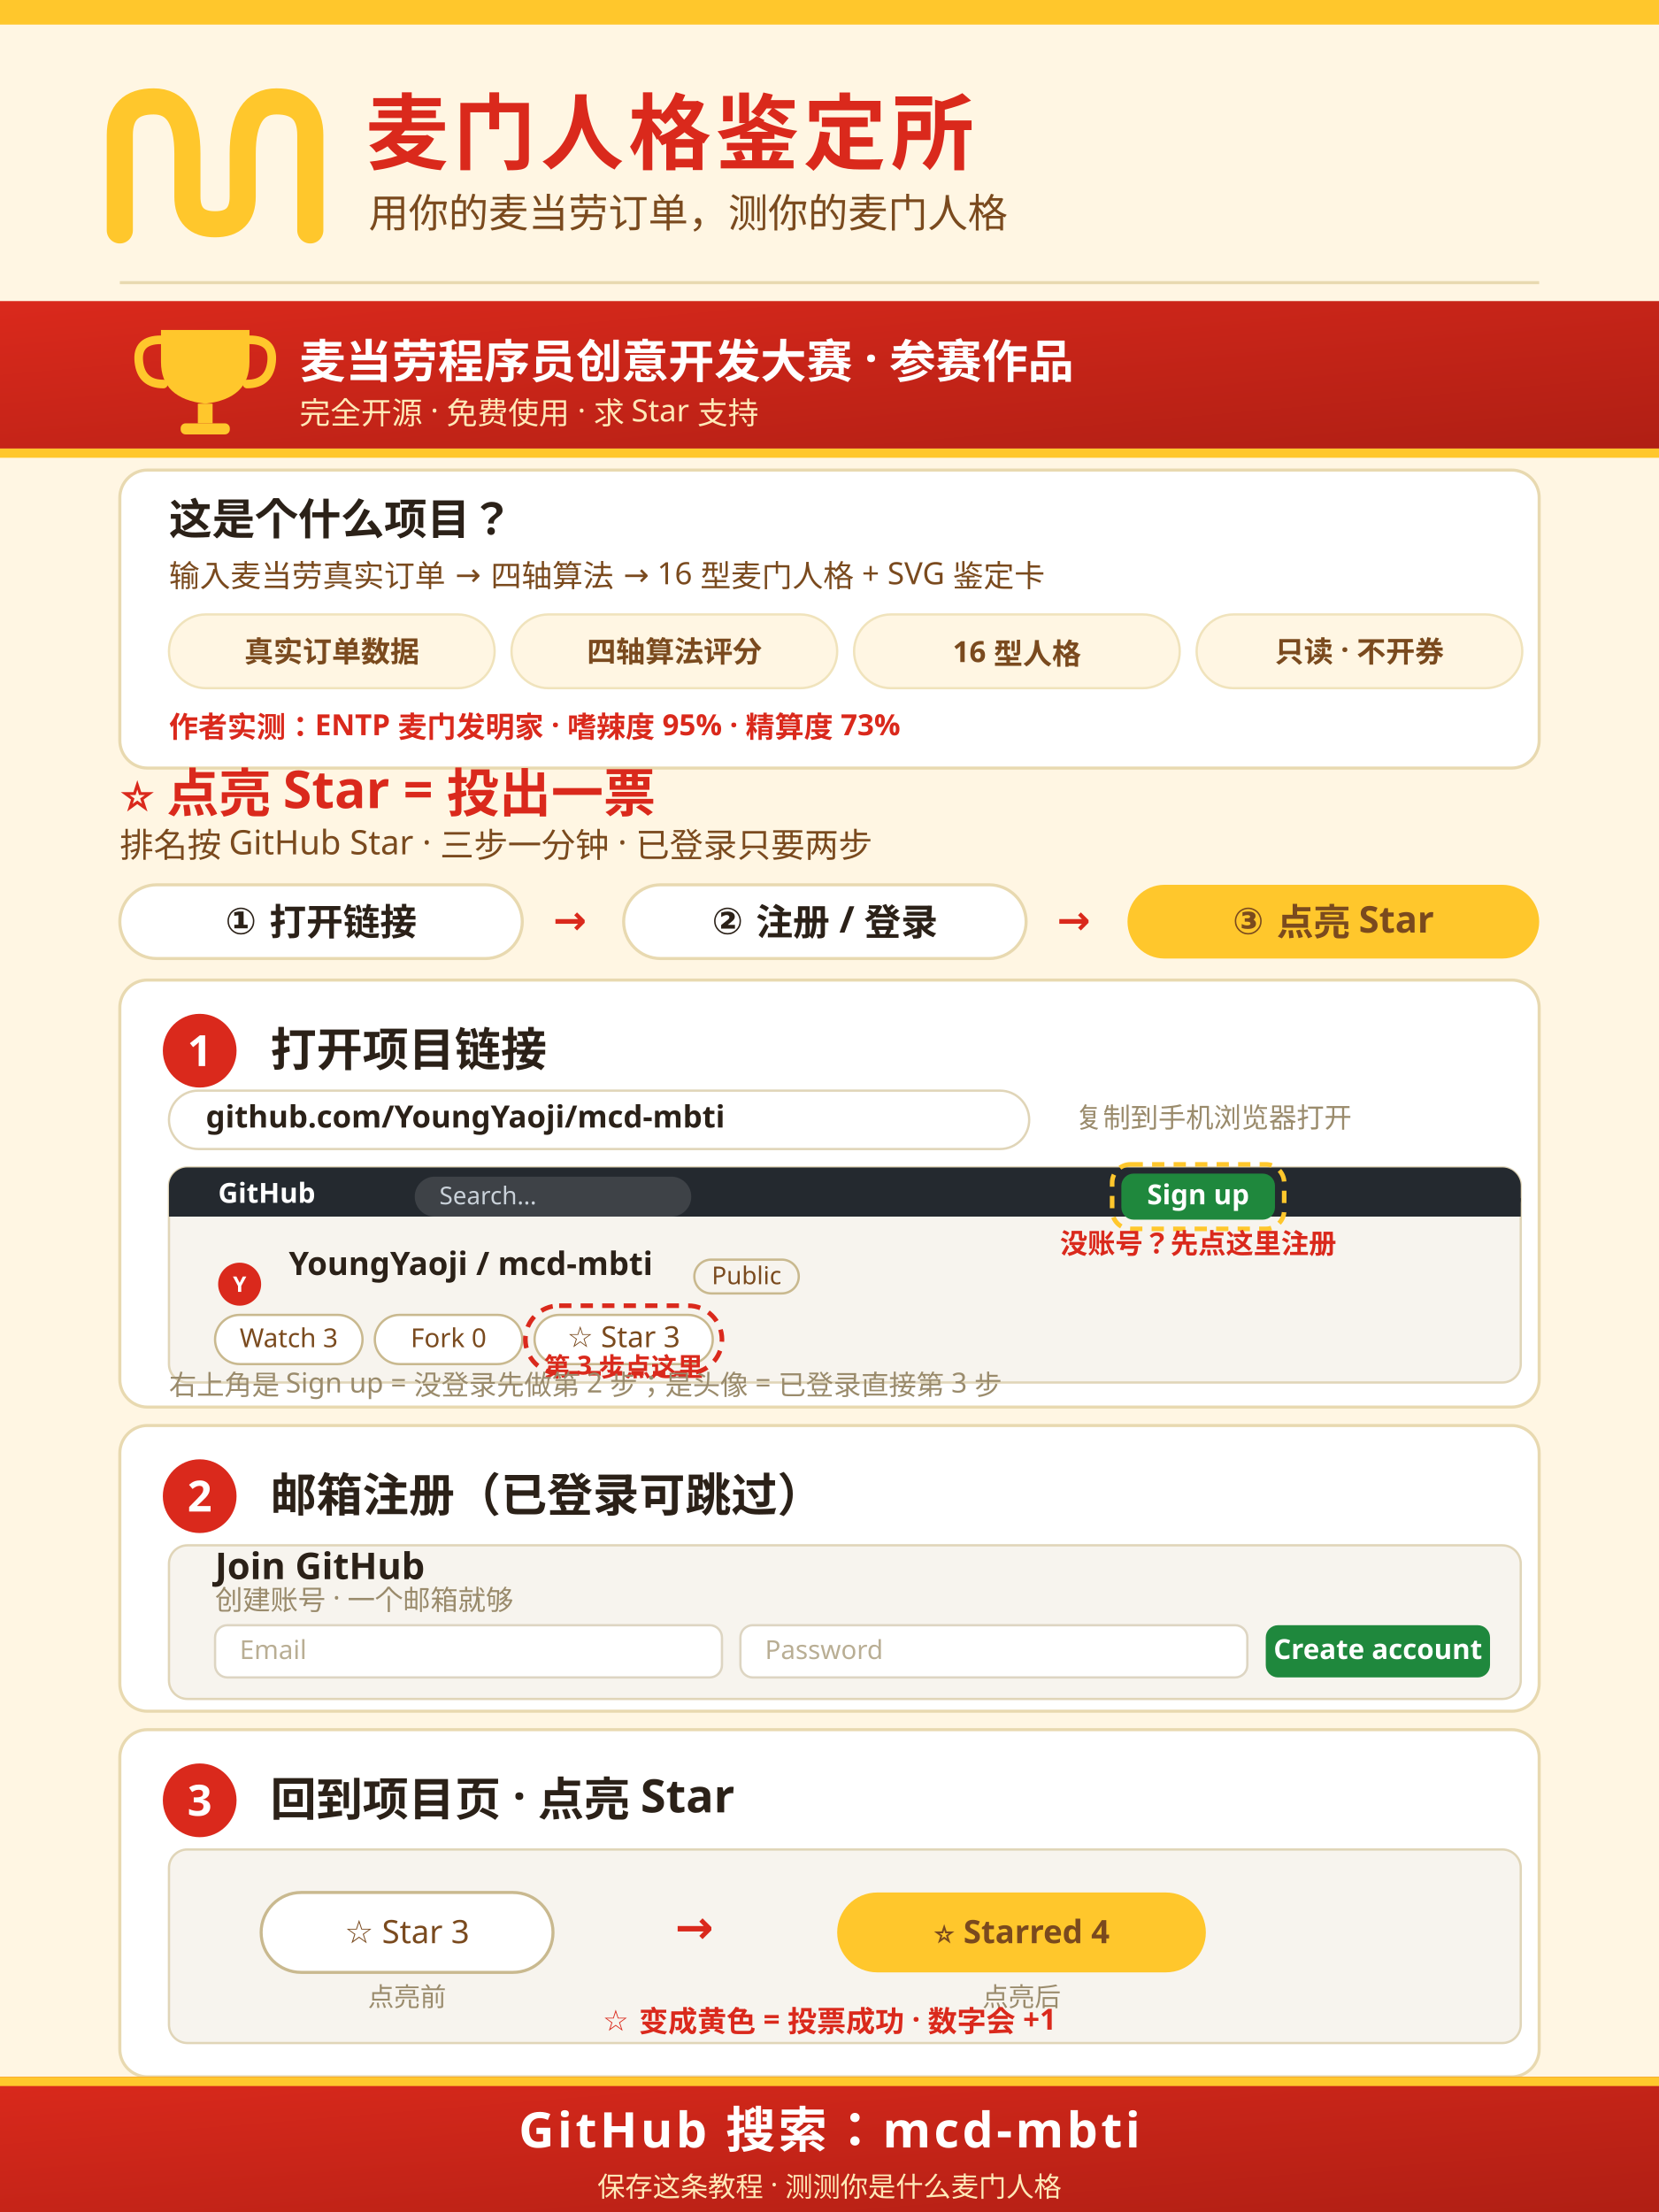
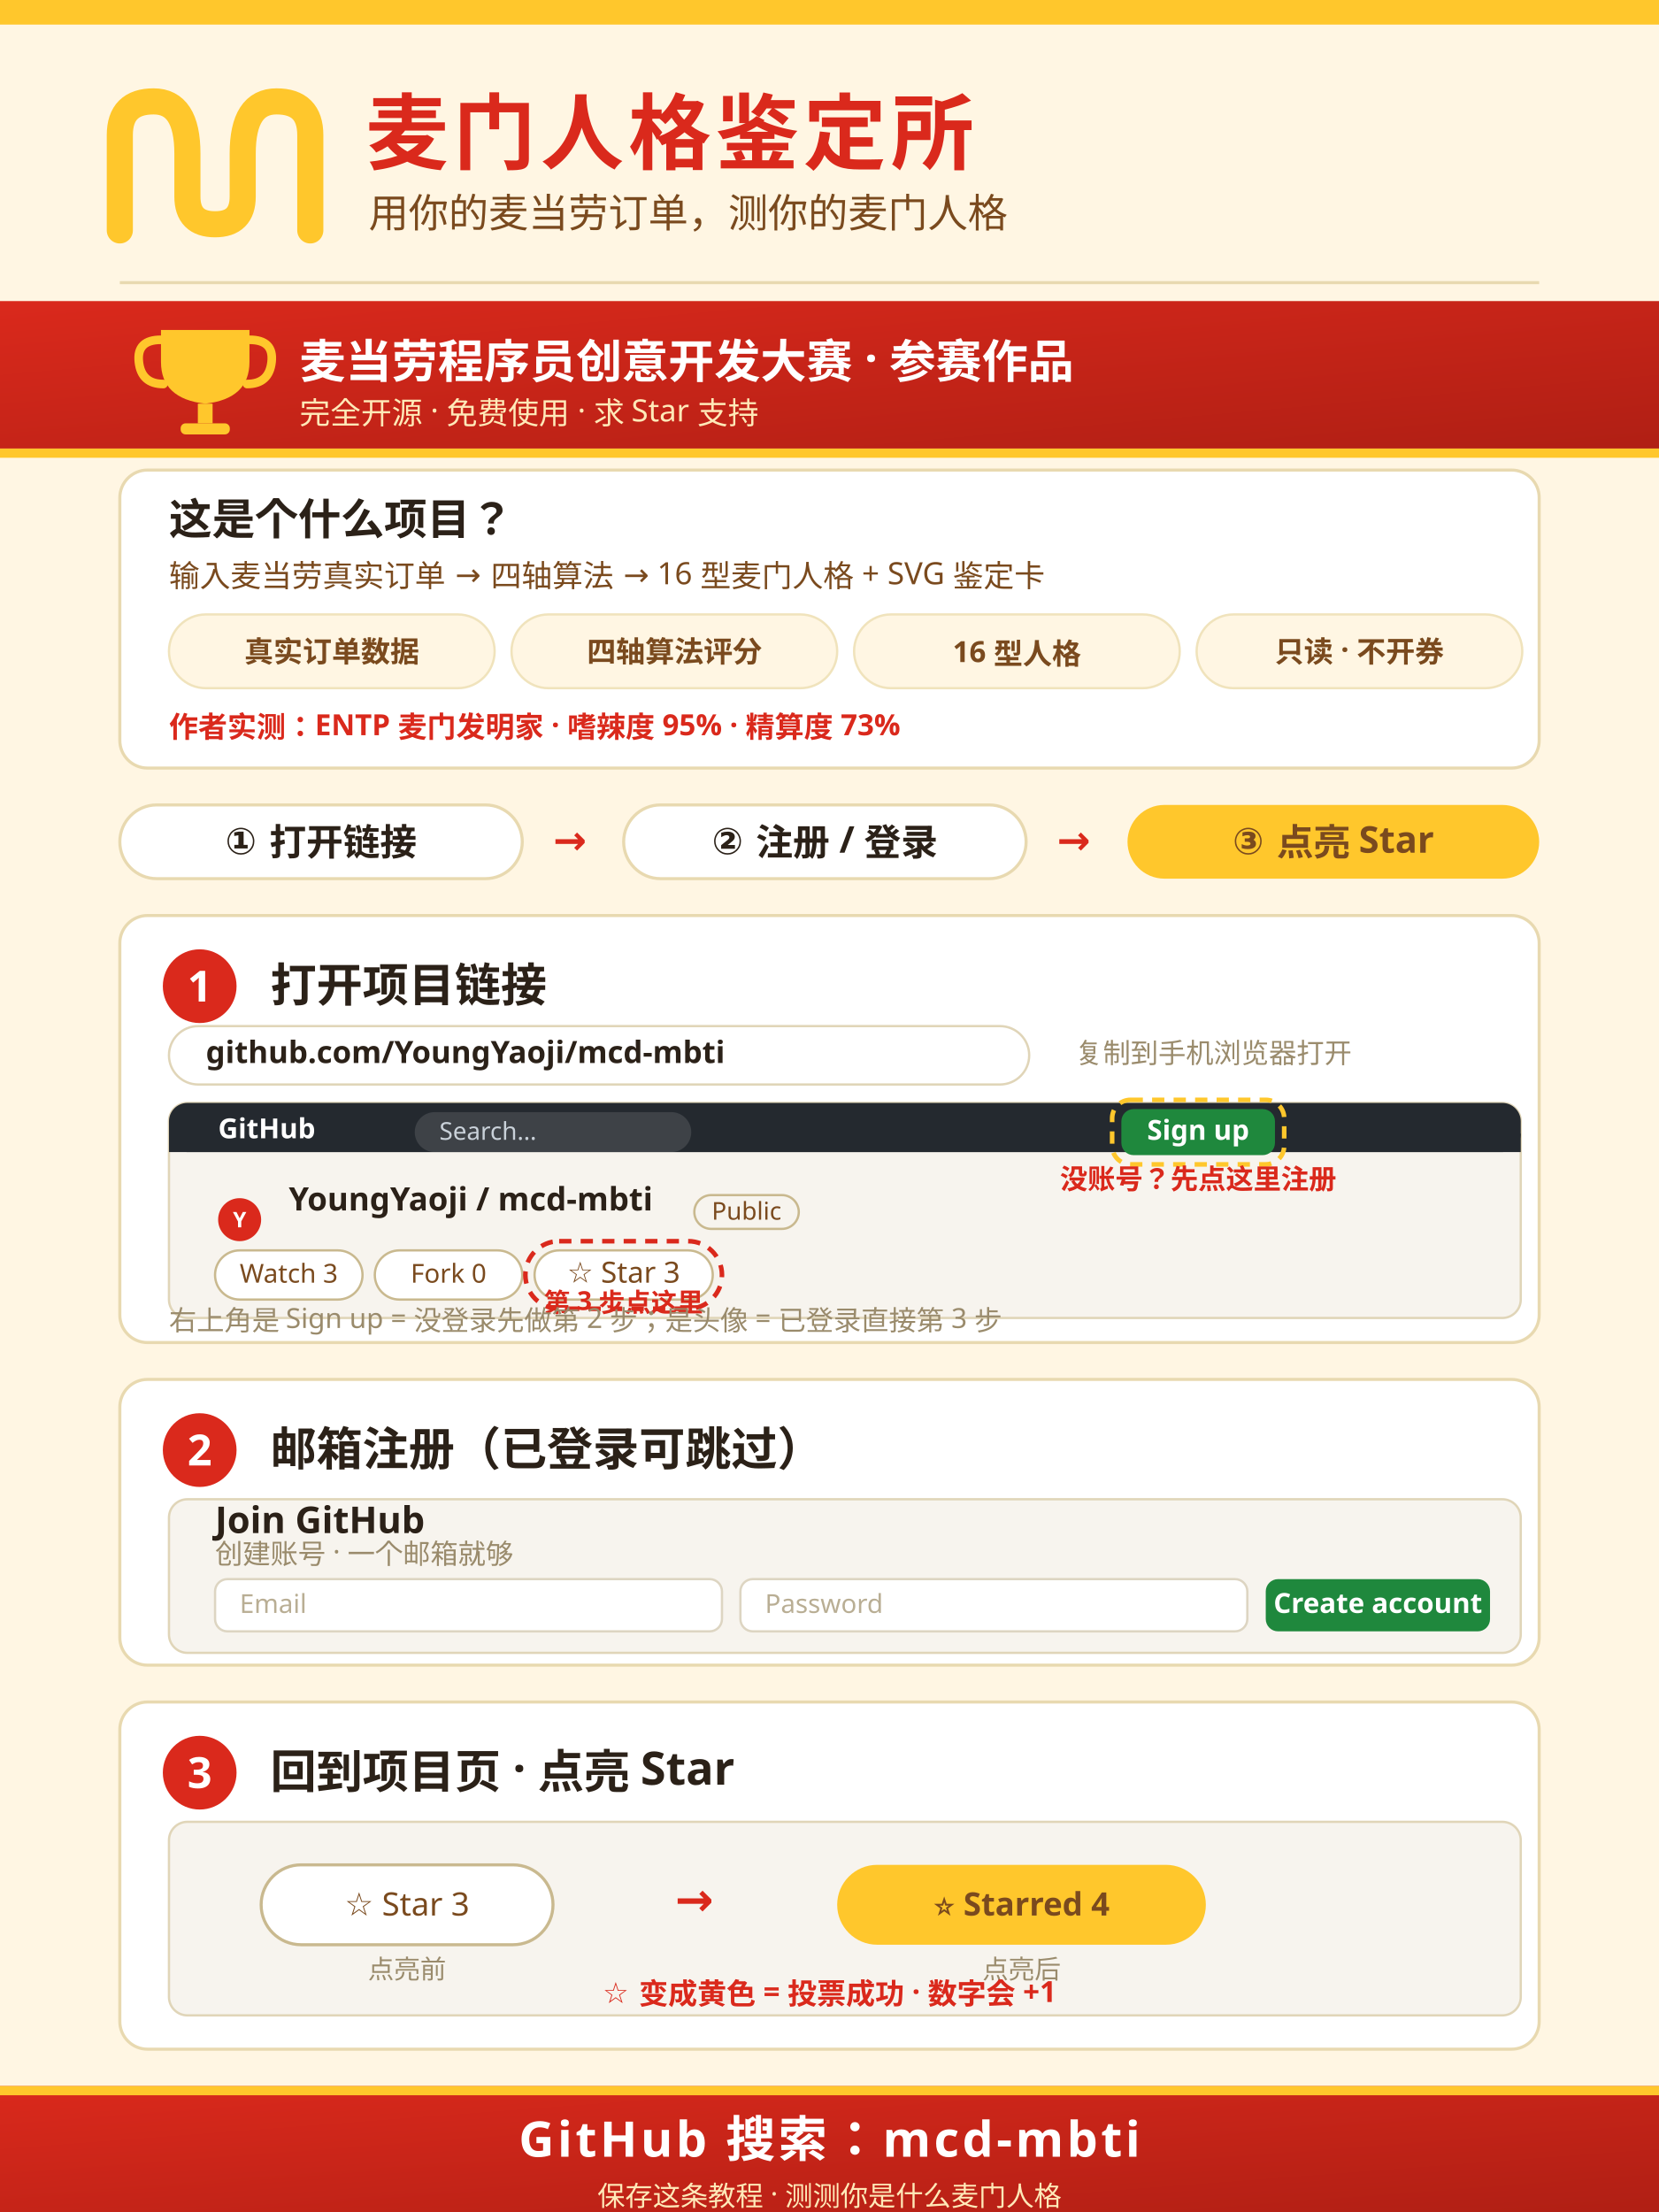
<svg xmlns="http://www.w3.org/2000/svg" width="1080" height="1440" viewBox="0 0 1080 1440">
  <defs>
    <linearGradient id="hdr" x1="0" y1="0" x2="1" y2="1">
      <stop offset="0" stop-color="#DA291C" />
      <stop offset="1" stop-color="#B01F14" />
    </linearGradient>
  </defs>
  <rect width="1080" height="1440" fill="#FFF6E3" />
  <rect width="1080" height="16" fill="#FFC72C" />
  <g transform="translate(78,58)">
    <path d="M 0 92 V 30 Q 0 8 22 8 Q 44 8 44 42 V 70 Q 44 88 62 88 Q 80 88 80 70 V 42 Q 80 8 102 8 Q 124 8 124 30 V 92" fill="none" stroke="#FFC72C" stroke-width="17" stroke-linecap="round" />
  </g>
  <text x="238" y="106" font-family="'Microsoft YaHei','PingFang SC',sans-serif" font-size="54" font-weight="900" fill="#DA291C" letter-spacing="3">麦门人格鉴定所</text>
  <text x="240" y="148" font-family="'Microsoft YaHei','PingFang SC',sans-serif" font-size="26" fill="#7A4A1E">用你的麦当劳订单，测你的麦门人格</text>
  <line x1="78" y1="184" x2="1002" y2="184" stroke="#E8D9B0" stroke-width="2" />
  <rect x="0" y="196" width="1080" height="96" fill="url(#hdr)" />
  <rect x="0" y="292" width="1080" height="6" fill="#FFC72C" />
  <g transform="translate(100,210) scale(0.8)">
    <path d="M 6 6 H 78 V 32 Q 78 62 42 66 Q 6 62 6 32 Z" fill="#FFC72C" />
    <path d="M 6 14 Q -14 14 -12 32 Q -10 50 8 50" fill="none" stroke="#FFC72C" stroke-width="7" stroke-linecap="round" />
    <path d="M 78 14 Q 98 14 96 32 Q 94 50 76 50" fill="none" stroke="#FFC72C" stroke-width="7" stroke-linecap="round" />
    <rect x="36" y="66" width="12" height="16" fill="#FFC72C" />
    <rect x="22" y="82" width="40" height="9" rx="4" fill="#FFC72C" />
  </g>
  <text x="195" y="246" font-family="'Microsoft YaHei','PingFang SC',sans-serif" font-size="30" font-weight="900" fill="#FFFFFF">麦当劳程序员创意开发大赛 · 参赛作品</text>
  <text x="195" y="276" font-family="'Microsoft YaHei','PingFang SC',sans-serif" font-size="20" fill="#FFE9B8">完全开源 · 免费使用 · 求 Star 支持</text>
  <rect x="78" y="306" width="924" height="194" rx="18" fill="#FFFFFF" stroke="#E8D9B0" stroke-width="2" />
  <text x="110" y="348" font-family="'Microsoft YaHei','PingFang SC',sans-serif" font-size="28" font-weight="900" fill="#2B2118">这是个什么项目？</text>
  <text x="110" y="382" font-family="'Microsoft YaHei','PingFang SC',sans-serif" font-size="20" fill="#7A4A1E">输入麦当劳真实订单 → 四轴算法 → 16 型麦门人格 + SVG 鉴定卡</text>
  <rect x="110" y="400" width="212" height="48" rx="24" fill="#FFF6E3" stroke="#F0E3BC" stroke-width="1.5" />
  <text x="216" y="431" font-family="'Microsoft YaHei','PingFang SC',sans-serif" font-size="19" font-weight="900" fill="#7A4A1E" text-anchor="middle">真实订单数据</text>
  <rect x="333" y="400" width="212" height="48" rx="24" fill="#FFF6E3" stroke="#F0E3BC" stroke-width="1.5" />
  <text x="439" y="431" font-family="'Microsoft YaHei','PingFang SC',sans-serif" font-size="19" font-weight="900" fill="#7A4A1E" text-anchor="middle">四轴算法评分</text>
  <rect x="556" y="400" width="212" height="48" rx="24" fill="#FFF6E3" stroke="#F0E3BC" stroke-width="1.5" />
  <text x="662" y="431" font-family="'Microsoft YaHei','PingFang SC',sans-serif" font-size="19" font-weight="900" fill="#7A4A1E" text-anchor="middle">16 型人格</text>
  <rect x="779" y="400" width="212" height="48" rx="24" fill="#FFF6E3" stroke="#F0E3BC" stroke-width="1.5" />
  <text x="885" y="431" font-family="'Microsoft YaHei','PingFang SC',sans-serif" font-size="19" font-weight="900" fill="#7A4A1E" text-anchor="middle">只读 · 不开券</text>
  <text x="110" y="480" font-family="'Microsoft YaHei','PingFang SC',sans-serif" font-size="19" font-weight="900" fill="#DA291C">作者实测：ENTP 麦门发明家 · 嗜辣度 95% · 精算度 73%</text>
-   <text x="78" y="528" font-family="'Microsoft YaHei','PingFang SC',sans-serif" font-size="34" font-weight="900" fill="#DA291C">⭐ 点亮 Star = 投出一票</text>
-   <text x="78" y="558" font-family="'Microsoft YaHei','PingFang SC',sans-serif" font-size="22" fill="#7A4A1E">排名按 GitHub Star · 三步一分钟 · 已登录只要两步</text>
-   <rect x="78" y="576" width="262" height="48" rx="24" fill="#FFFFFF" stroke="#E8D9B0" stroke-width="2" />
-   <text x="209" y="608" font-family="'Microsoft YaHei','PingFang SC',sans-serif" font-size="24" font-weight="900" fill="#2B2118" text-anchor="middle">① 打开链接</text>
-   <text x="371" y="608" font-family="'Microsoft YaHei',sans-serif" font-size="26" font-weight="900" fill="#DA291C" text-anchor="middle">→</text>
-   <rect x="406" y="576" width="262" height="48" rx="24" fill="#FFFFFF" stroke="#E8D9B0" stroke-width="2" />
-   <text x="537" y="608" font-family="'Microsoft YaHei','PingFang SC',sans-serif" font-size="24" font-weight="900" fill="#2B2118" text-anchor="middle">② 注册 / 登录</text>
-   <text x="699" y="608" font-family="'Microsoft YaHei',sans-serif" font-size="26" font-weight="900" fill="#DA291C" text-anchor="middle">→</text>
-   <rect x="734" y="576" width="268" height="48" rx="24" fill="#FFC72C" />
-   <text x="868" y="608" font-family="'Microsoft YaHei','PingFang SC',sans-serif" font-size="24" font-weight="900" fill="#7A4A1E" text-anchor="middle">③ 点亮 Star</text>
-   <rect x="78" y="638" width="924" height="278" rx="18" fill="#FFFFFF" stroke="#E8D9B0" stroke-width="2" />
-   <circle cx="130" cy="684" r="24" fill="#DA291C" />
-   <text x="130" y="694" font-family="'Microsoft YaHei','PingFang SC',sans-serif" font-size="28" font-weight="900" fill="#FFFFFF" text-anchor="middle">1</text>
-   <text x="176" y="694" font-family="'Microsoft YaHei','PingFang SC',sans-serif" font-size="30" font-weight="900" fill="#2B2118">打开项目链接</text>
-   <rect x="110" y="710" width="560" height="38" rx="19" fill="#FFFFFF" stroke="#E0D5B8" stroke-width="1.5" />
-   <text x="134" y="734" font-family="'Microsoft YaHei','PingFang SC',sans-serif" font-size="20" font-weight="900" fill="#2B2118">github.com/YoungYaoji/mcd-mbti</text>
-   <text x="700" y="734" font-family="'Microsoft YaHei','PingFang SC',sans-serif" font-size="18" fill="#9A8B6C">复制到手机浏览器打开</text>
-   <rect x="110" y="760" width="880" height="140" rx="12" fill="#F7F4EE" stroke="#E0D5B8" stroke-width="1.5" />
-   <rect x="110" y="760" width="880" height="32" rx="12" fill="#24292F" />
-   <rect x="110" y="780" width="880" height="12" fill="#24292F" />
-   <text x="142" y="783" font-family="'Microsoft YaHei',sans-serif" font-size="18" font-weight="900" fill="#FFFFFF">GitHub</text>
-   <rect x="270" y="766" width="180" height="26" rx="13" fill="#FFFFFF" fill-opacity="0.12" />
-   <text x="286" y="784" font-family="'Microsoft YaHei',sans-serif" font-size="16" fill="#C9D1D9">Search…</text>
-   <rect x="730" y="764" width="100" height="30" rx="8" fill="#1F883D" />
-   <text x="780" y="784" font-family="'Microsoft YaHei',sans-serif" font-size="18" font-weight="900" fill="#FFFFFF" text-anchor="middle">Sign up</text>
-   <rect x="724" y="758" width="112" height="42" rx="12" fill="none" stroke="#FFC72C" stroke-width="3" stroke-dasharray="8 6" />
-   <text x="780" y="816" font-family="'Microsoft YaHei','PingFang SC',sans-serif" font-size="18" font-weight="900" fill="#DA291C" text-anchor="middle">没账号？先点这里注册</text>
-   <circle cx="156" cy="836" r="14" fill="#DA291C" />
-   <text x="156" y="841" font-family="'Microsoft YaHei',sans-serif" font-size="14" font-weight="900" fill="#FFFFFF" text-anchor="middle">Y</text>
-   <text x="188" y="830" font-family="'Microsoft YaHei','PingFang SC',sans-serif" font-size="21" font-weight="900" fill="#2B2118">YoungYaoji / mcd-mbti</text>
-   <rect x="452" y="820" width="68" height="22" rx="11" fill="none" stroke="#C9B98F" stroke-width="1.5" />
-   <text x="486" y="836" font-family="'Microsoft YaHei','PingFang SC',sans-serif" font-size="16" fill="#7A4A1E" text-anchor="middle">Public</text>
-   <rect x="140" y="856" width="96" height="32" rx="16" fill="#FFFFFF" stroke="#C9B98F" stroke-width="1.5" />
-   <text x="188" y="877" font-family="'Microsoft YaHei',sans-serif" font-size="17" fill="#7A4A1E" text-anchor="middle">Watch 3</text>
-   <rect x="244" y="856" width="96" height="32" rx="16" fill="#FFFFFF" stroke="#C9B98F" stroke-width="1.5" />
-   <text x="292" y="877" font-family="'Microsoft YaHei',sans-serif" font-size="17" fill="#7A4A1E" text-anchor="middle">Fork 0</text>
-   <rect x="348" y="856" width="116" height="32" rx="16" fill="#FFFFFF" stroke="#C9B98F" stroke-width="1.5" />
-   <text x="406" y="877" font-family="'Microsoft YaHei',sans-serif" font-size="19" fill="#7A4A1E" text-anchor="middle">☆ Star 3</text>
-   <rect x="342" y="850" width="128" height="44" rx="22" fill="none" stroke="#DA291C" stroke-width="3" stroke-dasharray="8 6" />
-   <text x="406" y="896" font-family="'Microsoft YaHei','PingFang SC',sans-serif" font-size="17" font-weight="900" fill="#DA291C" text-anchor="middle">第 3 步点这里</text>
-   <text x="110" y="908" font-family="'Microsoft YaHei','PingFang SC',sans-serif" font-size="18" fill="#9A8B6C">右上角是 Sign up = 没登录先做第 2 步；是头像 = 已登录直接第 3 步</text>
-   <rect x="78" y="928" width="924" height="186" rx="18" fill="#FFFFFF" stroke="#E8D9B0" stroke-width="2" />
-   <circle cx="130" cy="974" r="24" fill="#DA291C" />
-   <text x="130" y="984" font-family="'Microsoft YaHei','PingFang SC',sans-serif" font-size="28" font-weight="900" fill="#FFFFFF" text-anchor="middle">2</text>
-   <text x="176" y="984" font-family="'Microsoft YaHei','PingFang SC',sans-serif" font-size="30" font-weight="900" fill="#2B2118">邮箱注册（已登录可跳过）</text>
-   <rect x="110" y="1006" width="880" height="100" rx="12" fill="#F7F4EE" stroke="#E0D5B8" stroke-width="1.5" />
-   <text x="140" y="1028" font-family="'Microsoft YaHei',sans-serif" font-size="24" font-weight="900" fill="#2B2118">Join GitHub</text>
-   <text x="140" y="1048" font-family="'Microsoft YaHei','PingFang SC',sans-serif" font-size="18" fill="#9A8B6C">创建账号 · 一个邮箱就够</text>
-   <rect x="140" y="1058" width="330" height="34" rx="8" fill="#FFFFFF" stroke="#DDD5C2" stroke-width="1.5" />
-   <text x="156" y="1080" font-family="'Microsoft YaHei',sans-serif" font-size="17" fill="#B9AE94">Email</text>
-   <rect x="482" y="1058" width="330" height="34" rx="8" fill="#FFFFFF" stroke="#DDD5C2" stroke-width="1.5" />
-   <text x="498" y="1080" font-family="'Microsoft YaHei',sans-serif" font-size="17" fill="#B9AE94">Password</text>
-   <rect x="824" y="1058" width="146" height="34" rx="8" fill="#1F883D" />
-   <text x="897" y="1080" font-family="'Microsoft YaHei',sans-serif" font-size="18" font-weight="900" fill="#FFFFFF" text-anchor="middle">Create account</text>
-   <rect x="78" y="1126" width="924" height="226" rx="18" fill="#FFFFFF" stroke="#E8D9B0" stroke-width="2" />
-   <circle cx="130" cy="1172" r="24" fill="#DA291C" />
-   <text x="130" y="1182" font-family="'Microsoft YaHei','PingFang SC',sans-serif" font-size="28" font-weight="900" fill="#FFFFFF" text-anchor="middle">3</text>
-   <text x="176" y="1182" font-family="'Microsoft YaHei','PingFang SC',sans-serif" font-size="30" font-weight="900" fill="#2B2118">回到项目页 · 点亮 Star</text>
-   <rect x="110" y="1204" width="880" height="126" rx="12" fill="#F7F4EE" stroke="#E0D5B8" stroke-width="1.5" />
-   <rect x="170" y="1232" width="190" height="52" rx="26" fill="#FFFFFF" stroke="#C9B98F" stroke-width="2" />
-   <text x="265" y="1265" font-family="'Microsoft YaHei',sans-serif" font-size="21" fill="#7A4A1E" text-anchor="middle">☆ Star 3</text>
-   <text x="265" y="1306" font-family="'Microsoft YaHei','PingFang SC',sans-serif" font-size="17" fill="#9A8B6C" text-anchor="middle">点亮前</text>
-   <text x="452" y="1265" font-family="'Microsoft YaHei',sans-serif" font-size="30" font-weight="900" fill="#DA291C" text-anchor="middle">→</text>
-   <rect x="545" y="1232" width="240" height="52" rx="26" fill="#FFC72C" />
-   <text x="665" y="1265" font-family="'Microsoft YaHei',sans-serif" font-size="21" font-weight="900" fill="#7A4A1E" text-anchor="middle">⭐ Starred 4</text>
-   <text x="665" y="1306" font-family="'Microsoft YaHei','PingFang SC',sans-serif" font-size="17" fill="#9A8B6C" text-anchor="middle">点亮后</text>
-   <text x="540" y="1322" font-family="'Microsoft YaHei','PingFang SC',sans-serif" font-size="19" font-weight="900" fill="#DA291C" text-anchor="middle">☆ 变成黄色 = 投票成功 · 数字会 +1</text>
-   <rect x="0" y="1352" width="1080" height="88" fill="url(#hdr)" />
-   <rect x="0" y="1352" width="1080" height="6" fill="#FFC72C" />
+   <rect x="78" y="524" width="262" height="48" rx="24" fill="#FFFFFF" stroke="#E8D9B0" stroke-width="2" />
+   <text x="209" y="556" font-family="'Microsoft YaHei','PingFang SC',sans-serif" font-size="24" font-weight="900" fill="#2B2118" text-anchor="middle">① 打开链接</text>
+   <text x="371" y="556" font-family="'Microsoft YaHei',sans-serif" font-size="26" font-weight="900" fill="#DA291C" text-anchor="middle">→</text>
+   <rect x="406" y="524" width="262" height="48" rx="24" fill="#FFFFFF" stroke="#E8D9B0" stroke-width="2" />
+   <text x="537" y="556" font-family="'Microsoft YaHei','PingFang SC',sans-serif" font-size="24" font-weight="900" fill="#2B2118" text-anchor="middle">② 注册 / 登录</text>
+   <text x="699" y="556" font-family="'Microsoft YaHei',sans-serif" font-size="26" font-weight="900" fill="#DA291C" text-anchor="middle">→</text>
+   <rect x="734" y="524" width="268" height="48" rx="24" fill="#FFC72C" />
+   <text x="868" y="556" font-family="'Microsoft YaHei','PingFang SC',sans-serif" font-size="24" font-weight="900" fill="#7A4A1E" text-anchor="middle">③ 点亮 Star</text>
+   <rect x="78" y="596" width="924" height="278" rx="18" fill="#FFFFFF" stroke="#E8D9B0" stroke-width="2" />
+   <circle cx="130" cy="642" r="24" fill="#DA291C" />
+   <text x="130" y="652" font-family="'Microsoft YaHei','PingFang SC',sans-serif" font-size="28" font-weight="900" fill="#FFFFFF" text-anchor="middle">1</text>
+   <text x="176" y="652" font-family="'Microsoft YaHei','PingFang SC',sans-serif" font-size="30" font-weight="900" fill="#2B2118">打开项目链接</text>
+   <rect x="110" y="668" width="560" height="38" rx="19" fill="#FFFFFF" stroke="#E0D5B8" stroke-width="1.5" />
+   <text x="134" y="692" font-family="'Microsoft YaHei','PingFang SC',sans-serif" font-size="20" font-weight="900" fill="#2B2118">github.com/YoungYaoji/mcd-mbti</text>
+   <text x="700" y="692" font-family="'Microsoft YaHei','PingFang SC',sans-serif" font-size="18" fill="#9A8B6C">复制到手机浏览器打开</text>
+   <rect x="110" y="718" width="880" height="140" rx="12" fill="#F7F4EE" stroke="#E0D5B8" stroke-width="1.5" />
+   <rect x="110" y="718" width="880" height="32" rx="12" fill="#24292F" />
+   <rect x="110" y="738" width="880" height="12" fill="#24292F" />
+   <text x="142" y="741" font-family="'Microsoft YaHei',sans-serif" font-size="18" font-weight="900" fill="#FFFFFF">GitHub</text>
+   <rect x="270" y="724" width="180" height="26" rx="13" fill="#FFFFFF" fill-opacity="0.12" />
+   <text x="286" y="742" font-family="'Microsoft YaHei',sans-serif" font-size="16" fill="#C9D1D9">Search…</text>
+   <rect x="730" y="722" width="100" height="30" rx="8" fill="#1F883D" />
+   <text x="780" y="742" font-family="'Microsoft YaHei',sans-serif" font-size="18" font-weight="900" fill="#FFFFFF" text-anchor="middle">Sign up</text>
+   <rect x="724" y="716" width="112" height="42" rx="12" fill="none" stroke="#FFC72C" stroke-width="3" stroke-dasharray="8 6" />
+   <text x="780" y="774" font-family="'Microsoft YaHei','PingFang SC',sans-serif" font-size="18" font-weight="900" fill="#DA291C" text-anchor="middle">没账号？先点这里注册</text>
+   <circle cx="156" cy="794" r="14" fill="#DA291C" />
+   <text x="156" y="799" font-family="'Microsoft YaHei',sans-serif" font-size="14" font-weight="900" fill="#FFFFFF" text-anchor="middle">Y</text>
+   <text x="188" y="788" font-family="'Microsoft YaHei','PingFang SC',sans-serif" font-size="21" font-weight="900" fill="#2B2118">YoungYaoji / mcd-mbti</text>
+   <rect x="452" y="778" width="68" height="22" rx="11" fill="none" stroke="#C9B98F" stroke-width="1.5" />
+   <text x="486" y="794" font-family="'Microsoft YaHei','PingFang SC',sans-serif" font-size="16" fill="#7A4A1E" text-anchor="middle">Public</text>
+   <rect x="140" y="814" width="96" height="32" rx="16" fill="#FFFFFF" stroke="#C9B98F" stroke-width="1.5" />
+   <text x="188" y="835" font-family="'Microsoft YaHei',sans-serif" font-size="17" fill="#7A4A1E" text-anchor="middle">Watch 3</text>
+   <rect x="244" y="814" width="96" height="32" rx="16" fill="#FFFFFF" stroke="#C9B98F" stroke-width="1.5" />
+   <text x="292" y="835" font-family="'Microsoft YaHei',sans-serif" font-size="17" fill="#7A4A1E" text-anchor="middle">Fork 0</text>
+   <rect x="348" y="814" width="116" height="32" rx="16" fill="#FFFFFF" stroke="#C9B98F" stroke-width="1.5" />
+   <text x="406" y="835" font-family="'Microsoft YaHei',sans-serif" font-size="19" fill="#7A4A1E" text-anchor="middle">☆ Star 3</text>
+   <rect x="342" y="808" width="128" height="44" rx="22" fill="none" stroke="#DA291C" stroke-width="3" stroke-dasharray="8 6" />
+   <text x="406" y="854" font-family="'Microsoft YaHei','PingFang SC',sans-serif" font-size="17" font-weight="900" fill="#DA291C" text-anchor="middle">第 3 步点这里</text>
+   <text x="110" y="866" font-family="'Microsoft YaHei','PingFang SC',sans-serif" font-size="18" fill="#9A8B6C">右上角是 Sign up = 没登录先做第 2 步；是头像 = 已登录直接第 3 步</text>
+   <rect x="78" y="898" width="924" height="186" rx="18" fill="#FFFFFF" stroke="#E8D9B0" stroke-width="2" />
+   <circle cx="130" cy="944" r="24" fill="#DA291C" />
+   <text x="130" y="954" font-family="'Microsoft YaHei','PingFang SC',sans-serif" font-size="28" font-weight="900" fill="#FFFFFF" text-anchor="middle">2</text>
+   <text x="176" y="954" font-family="'Microsoft YaHei','PingFang SC',sans-serif" font-size="30" font-weight="900" fill="#2B2118">邮箱注册（已登录可跳过）</text>
+   <rect x="110" y="976" width="880" height="100" rx="12" fill="#F7F4EE" stroke="#E0D5B8" stroke-width="1.5" />
+   <text x="140" y="998" font-family="'Microsoft YaHei',sans-serif" font-size="24" font-weight="900" fill="#2B2118">Join GitHub</text>
+   <text x="140" y="1018" font-family="'Microsoft YaHei','PingFang SC',sans-serif" font-size="18" fill="#9A8B6C">创建账号 · 一个邮箱就够</text>
+   <rect x="140" y="1028" width="330" height="34" rx="8" fill="#FFFFFF" stroke="#DDD5C2" stroke-width="1.5" />
+   <text x="156" y="1050" font-family="'Microsoft YaHei',sans-serif" font-size="17" fill="#B9AE94">Email</text>
+   <rect x="482" y="1028" width="330" height="34" rx="8" fill="#FFFFFF" stroke="#DDD5C2" stroke-width="1.5" />
+   <text x="498" y="1050" font-family="'Microsoft YaHei',sans-serif" font-size="17" fill="#B9AE94">Password</text>
+   <rect x="824" y="1028" width="146" height="34" rx="8" fill="#1F883D" />
+   <text x="897" y="1050" font-family="'Microsoft YaHei',sans-serif" font-size="18" font-weight="900" fill="#FFFFFF" text-anchor="middle">Create account</text>
+   <rect x="78" y="1108" width="924" height="226" rx="18" fill="#FFFFFF" stroke="#E8D9B0" stroke-width="2" />
+   <circle cx="130" cy="1154" r="24" fill="#DA291C" />
+   <text x="130" y="1164" font-family="'Microsoft YaHei','PingFang SC',sans-serif" font-size="28" font-weight="900" fill="#FFFFFF" text-anchor="middle">3</text>
+   <text x="176" y="1164" font-family="'Microsoft YaHei','PingFang SC',sans-serif" font-size="30" font-weight="900" fill="#2B2118">回到项目页 · 点亮 Star</text>
+   <rect x="110" y="1186" width="880" height="126" rx="12" fill="#F7F4EE" stroke="#E0D5B8" stroke-width="1.5" />
+   <rect x="170" y="1214" width="190" height="52" rx="26" fill="#FFFFFF" stroke="#C9B98F" stroke-width="2" />
+   <text x="265" y="1247" font-family="'Microsoft YaHei',sans-serif" font-size="21" fill="#7A4A1E" text-anchor="middle">☆ Star 3</text>
+   <text x="265" y="1288" font-family="'Microsoft YaHei','PingFang SC',sans-serif" font-size="17" fill="#9A8B6C" text-anchor="middle">点亮前</text>
+   <text x="452" y="1247" font-family="'Microsoft YaHei',sans-serif" font-size="30" font-weight="900" fill="#DA291C" text-anchor="middle">→</text>
+   <rect x="545" y="1214" width="240" height="52" rx="26" fill="#FFC72C" />
+   <text x="665" y="1247" font-family="'Microsoft YaHei',sans-serif" font-size="21" font-weight="900" fill="#7A4A1E" text-anchor="middle">⭐ Starred 4</text>
+   <text x="665" y="1288" font-family="'Microsoft YaHei','PingFang SC',sans-serif" font-size="17" fill="#9A8B6C" text-anchor="middle">点亮后</text>
+   <text x="540" y="1304" font-family="'Microsoft YaHei','PingFang SC',sans-serif" font-size="19" font-weight="900" fill="#DA291C" text-anchor="middle">☆ 变成黄色 = 投票成功 · 数字会 +1</text>
+   <rect x="0" y="1358" width="1080" height="82" fill="url(#hdr)" />
+   <rect x="0" y="1358" width="1080" height="6" fill="#FFC72C" />
  <g font-family="'Microsoft YaHei','PingFang SC',sans-serif" text-anchor="middle">
-     <text x="540" y="1398" font-size="32" font-weight="900" fill="#FFFFFF" letter-spacing="2">GitHub 搜索：mcd-mbti</text>
-     <text x="540" y="1430" font-size="18" fill="#FFE9B8">保存这条教程 · 测测你是什么麦门人格</text>
+     <text x="540" y="1404" font-size="32" font-weight="900" fill="#FFFFFF" letter-spacing="2">GitHub 搜索：mcd-mbti</text>
+     <text x="540" y="1436" font-size="18" fill="#FFE9B8">保存这条教程 · 测测你是什么麦门人格</text>
  </g>
</svg>
